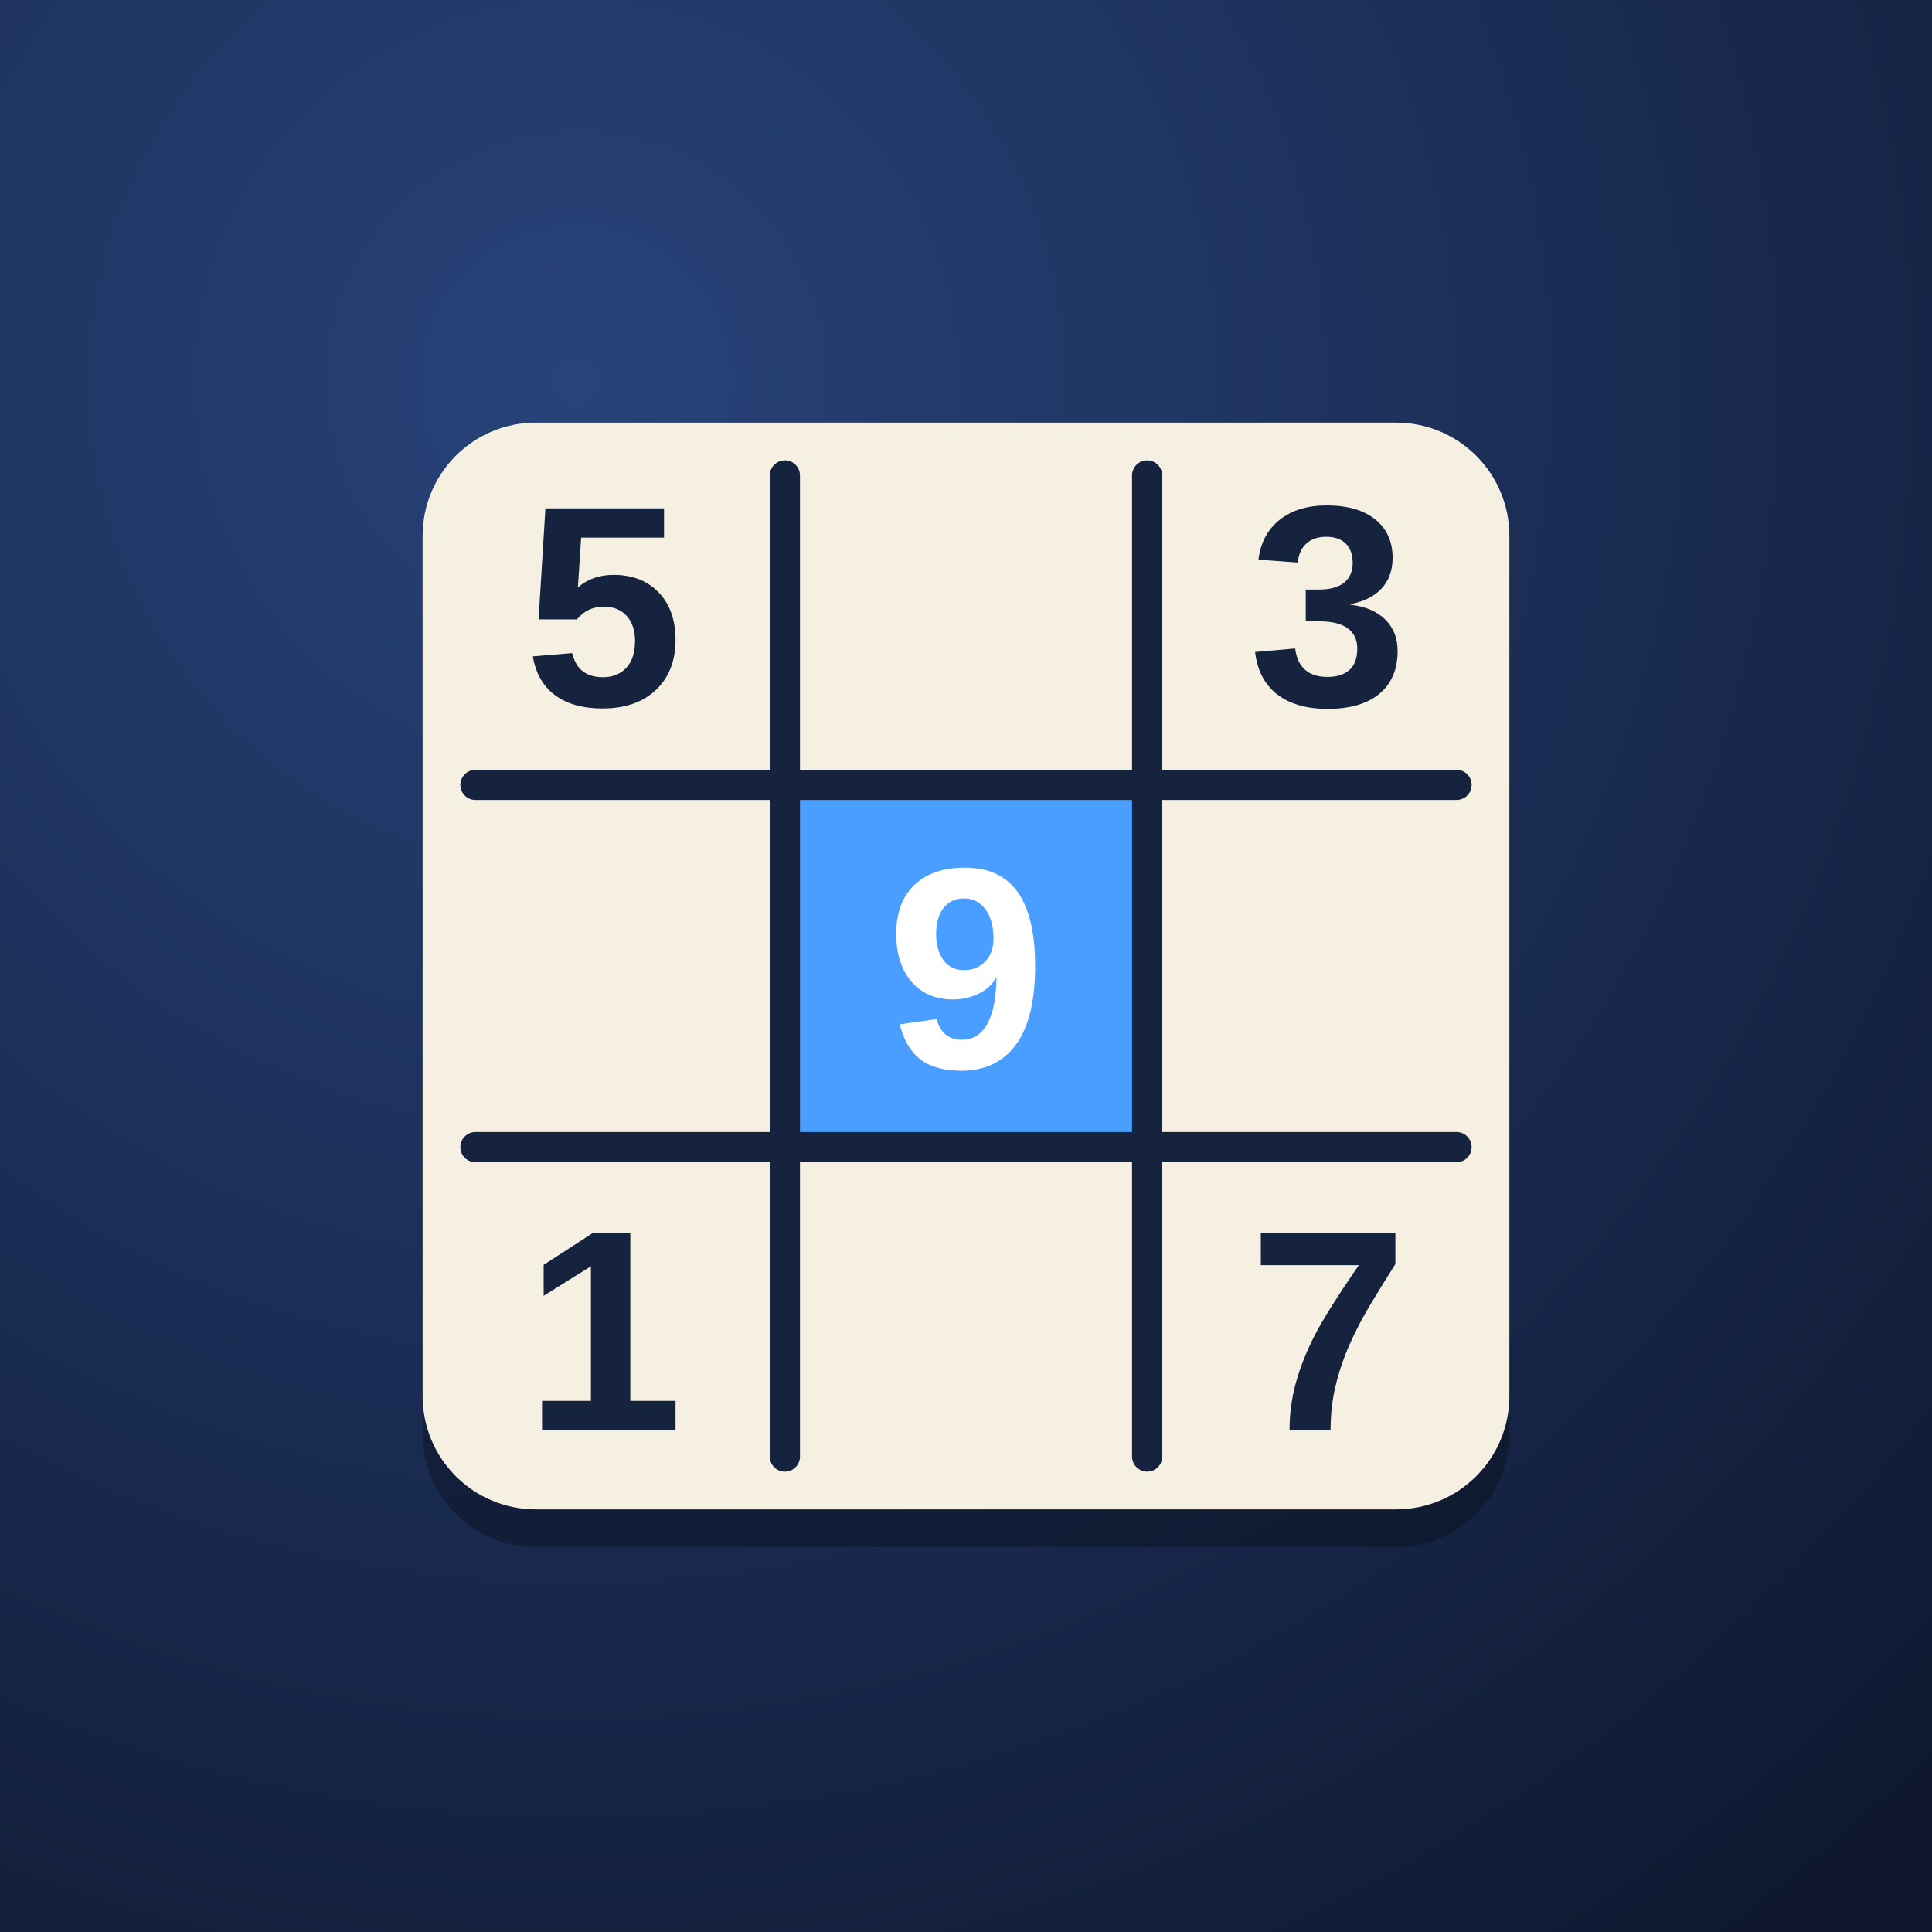
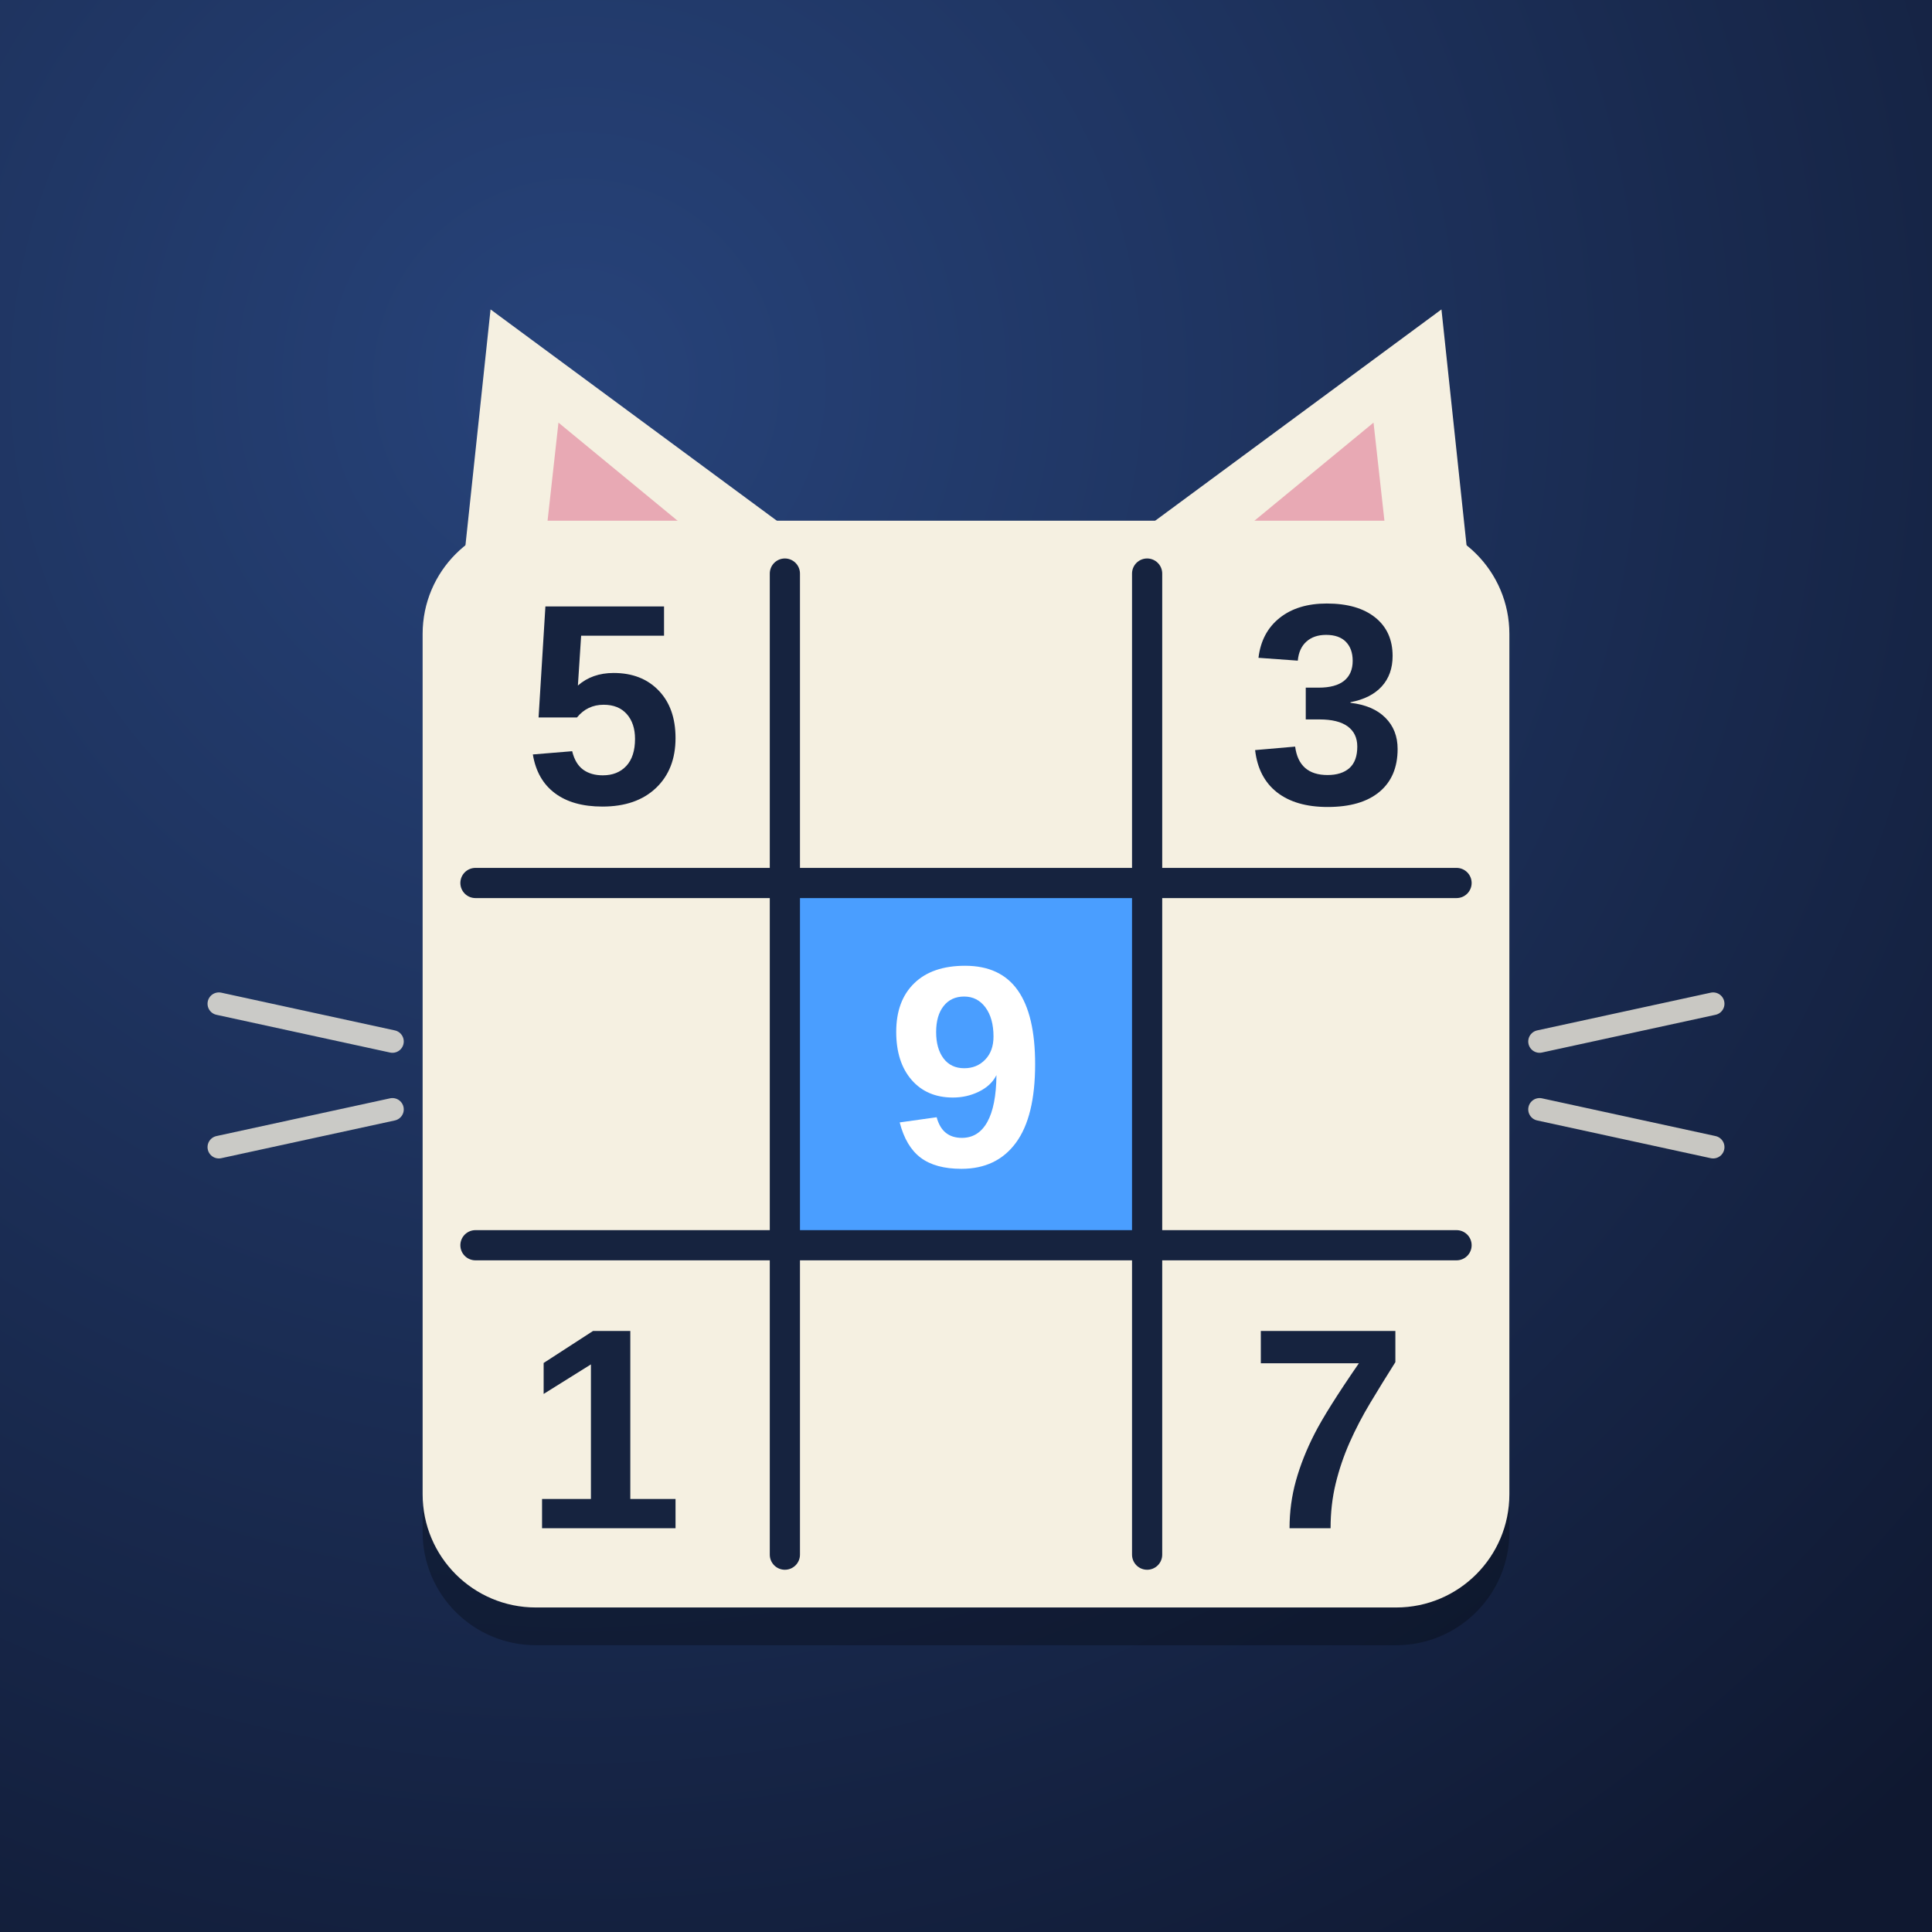
<svg xmlns="http://www.w3.org/2000/svg" viewBox="0 0 512 512">
  <defs>
    <radialGradient id="bg" cx="0.3" cy="0.2" r="1">
      <stop offset="0" stop-color="#27437a" />
      <stop offset="1" stop-color="#0f1830" />
    </radialGradient>
  </defs>
  <rect width="512" height="512" fill="url(#bg)" />
-   <rect x="112" y="122" width="288" height="288" rx="30" fill="#000" opacity="0.28" />
-   <rect x="112" y="112" width="288" height="288" rx="30" fill="#f5f0e1" />
-   <rect x="208" y="208" width="96" height="96" fill="#4a9eff" />
-   <g stroke="#16233f" stroke-width="8" stroke-linecap="round">
-     <path d="M208 126v260M304 126v260M126 208h260M126 304h260" />
-   </g>
-   <g font-family="'DM Sans', system-ui, Arial, sans-serif" font-weight="700" font-size="76" text-anchor="middle" fill="#16233f">
-     <text x="160" y="187">5</text>
-     <text x="352" y="187">3</text>
-     <text x="256" y="283" fill="#fff">9</text>
-     <text x="160" y="379">1</text>
-     <text x="352" y="379">7</text>
+   <g transform="translate(0 26)">
+     <rect x="112" y="122" width="288" height="288" rx="30" fill="#000" opacity="0.28" />
+     <path d="M120 150 L130 56 L214 118 Z M392 150 L382 56 L298 118 Z" fill="#f5f0e1" />
+     <path d="M144 122 L148 86 L182 114 Z M368 122 L364 86 L330 114 Z" fill="#e8a9b4" />
+     <g fill="none" stroke="#f5f0e1" stroke-width="6" stroke-linecap="round" opacity="0.8">
+       <path d="M104 250 L58 240 M104 268 L58 278 M408 250 L454 240 M408 268 L454 278" />
+     </g>
+     <rect x="112" y="112" width="288" height="288" rx="30" fill="#f5f0e1" />
+     <rect x="208" y="208" width="96" height="96" fill="#4a9eff" />
+     <g stroke="#16233f" stroke-width="8" stroke-linecap="round">
+       <path d="M208 126v260M304 126v260M126 208h260M126 304h260" />
+     </g>
+     <g font-family="'DM Sans', system-ui, Arial, sans-serif" font-weight="700" font-size="76" text-anchor="middle" fill="#16233f">
+       <text x="160" y="187">5</text>
+       <text x="352" y="187">3</text>
+       <text x="256" y="283" fill="#fff">9</text>
+       <text x="160" y="379">1</text>
+       <text x="352" y="379">7</text>
+     </g>
  </g>
</svg>
